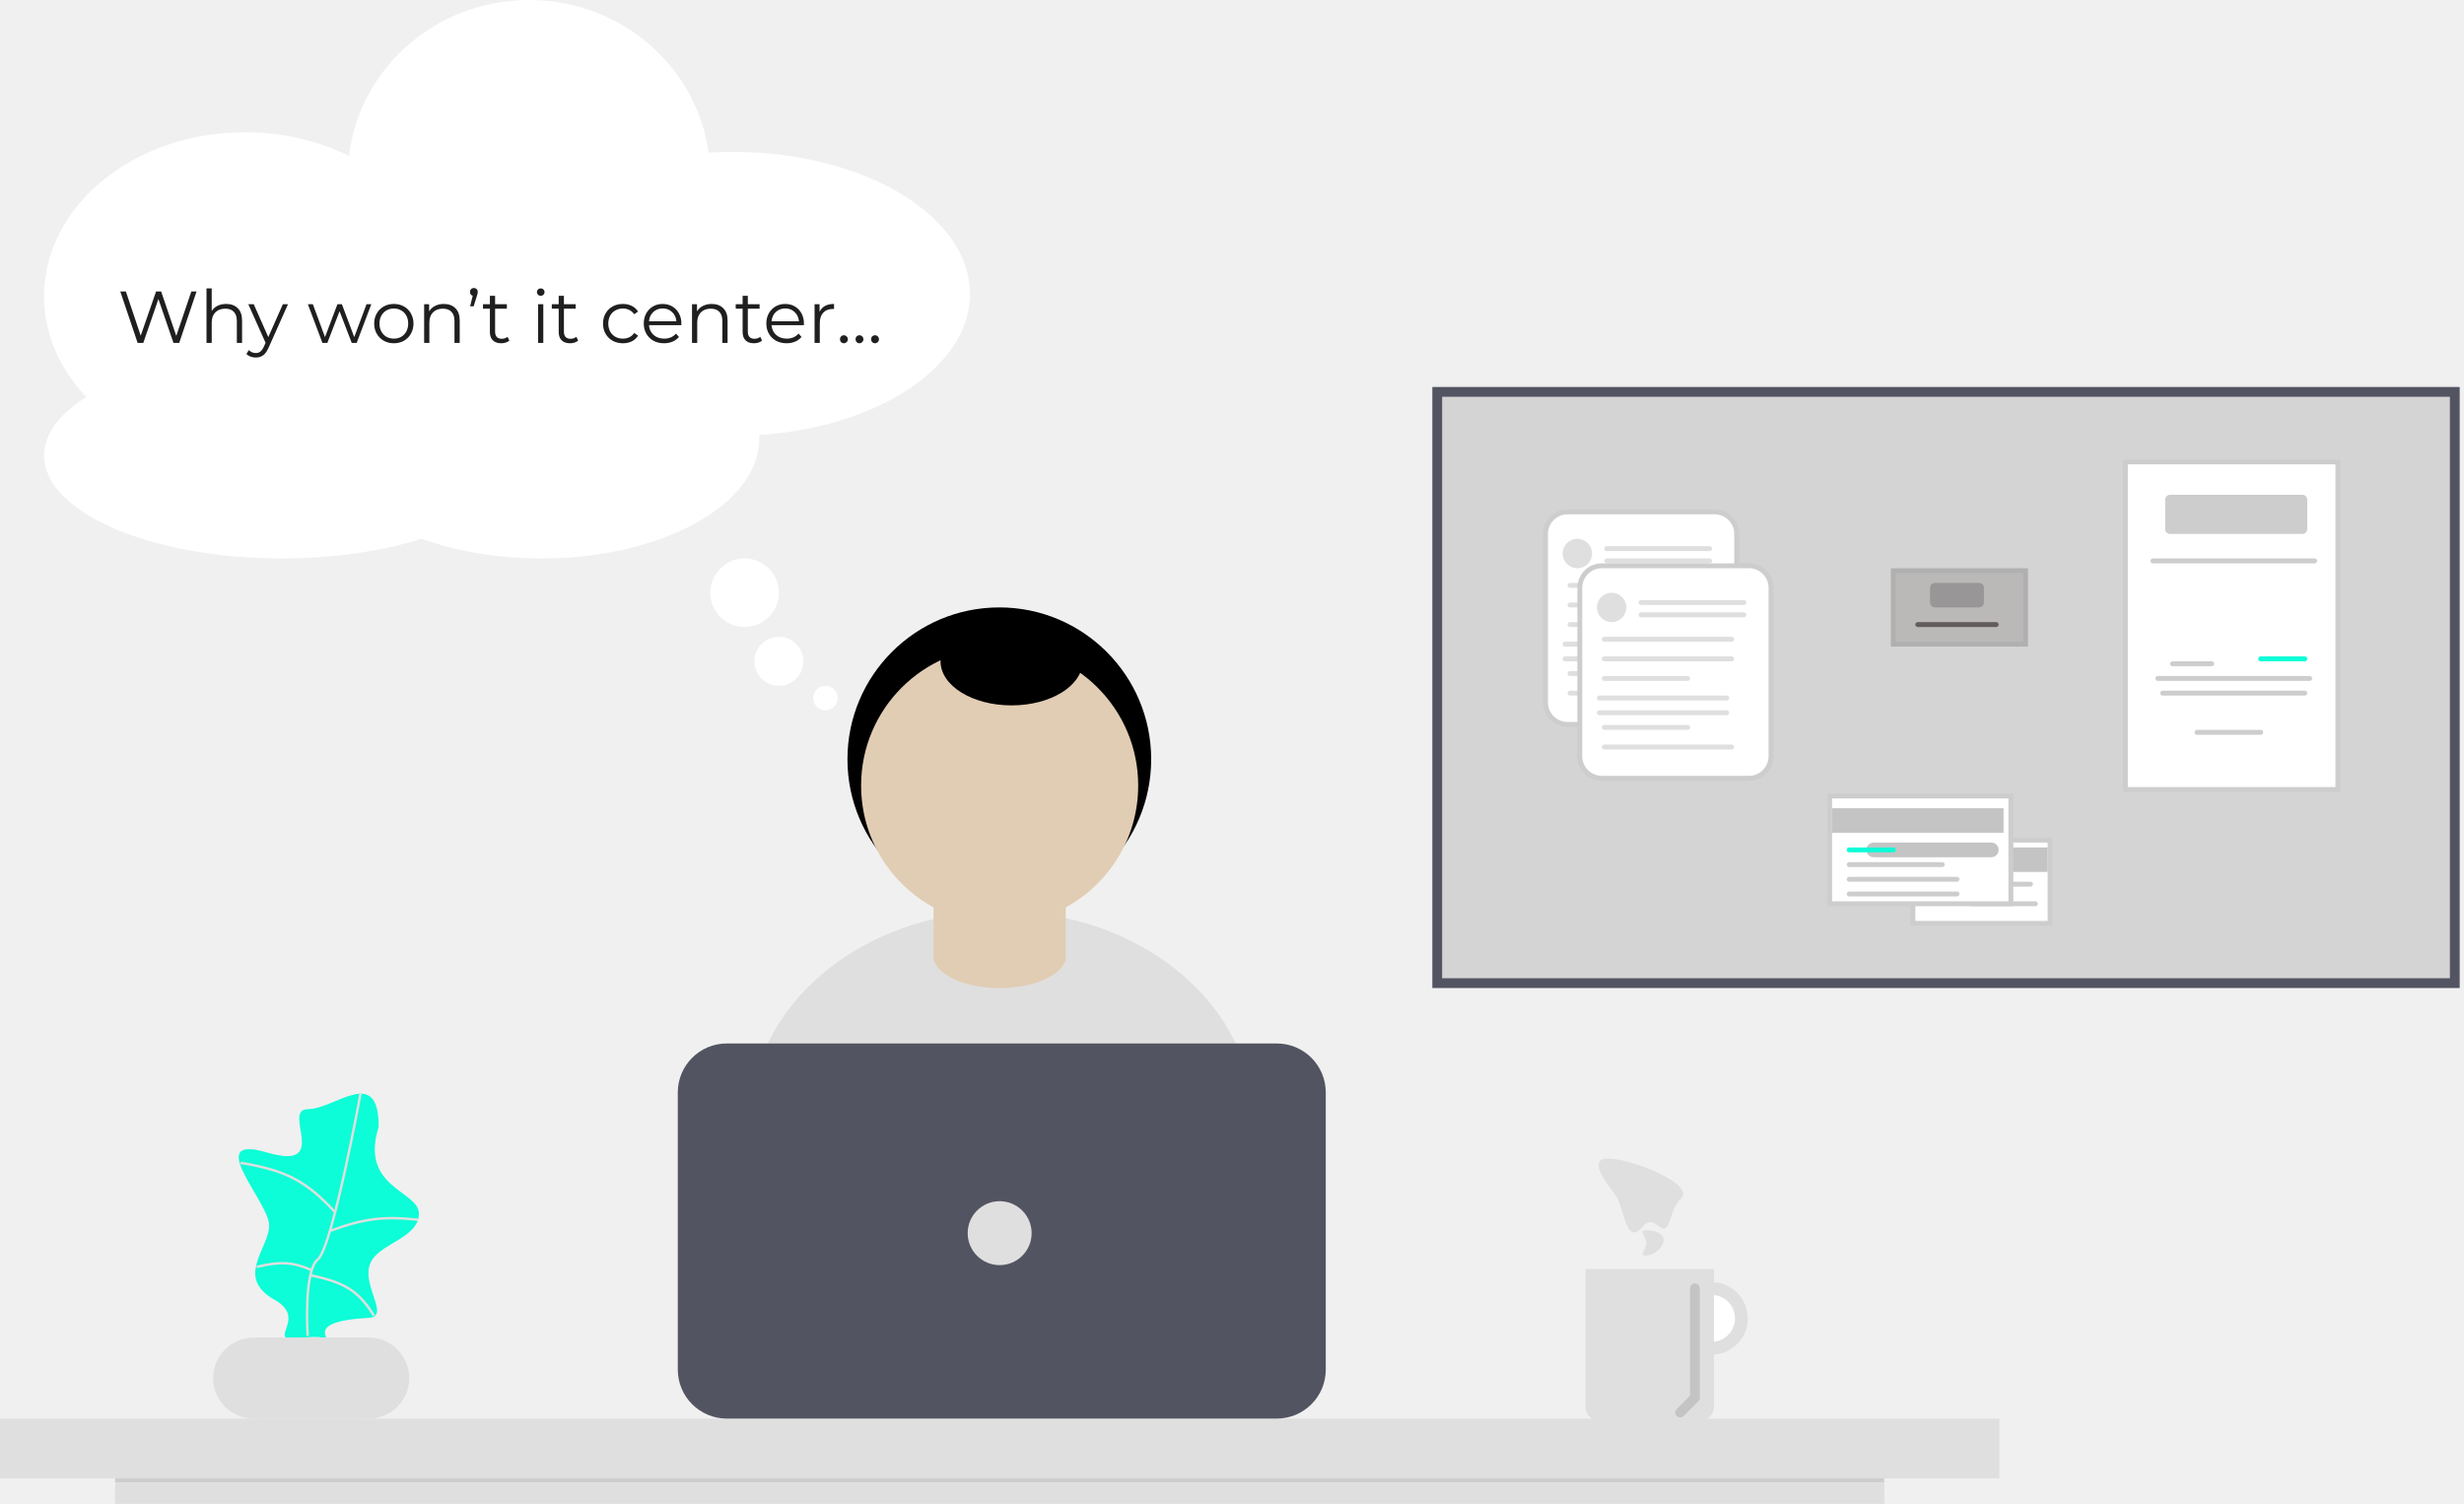
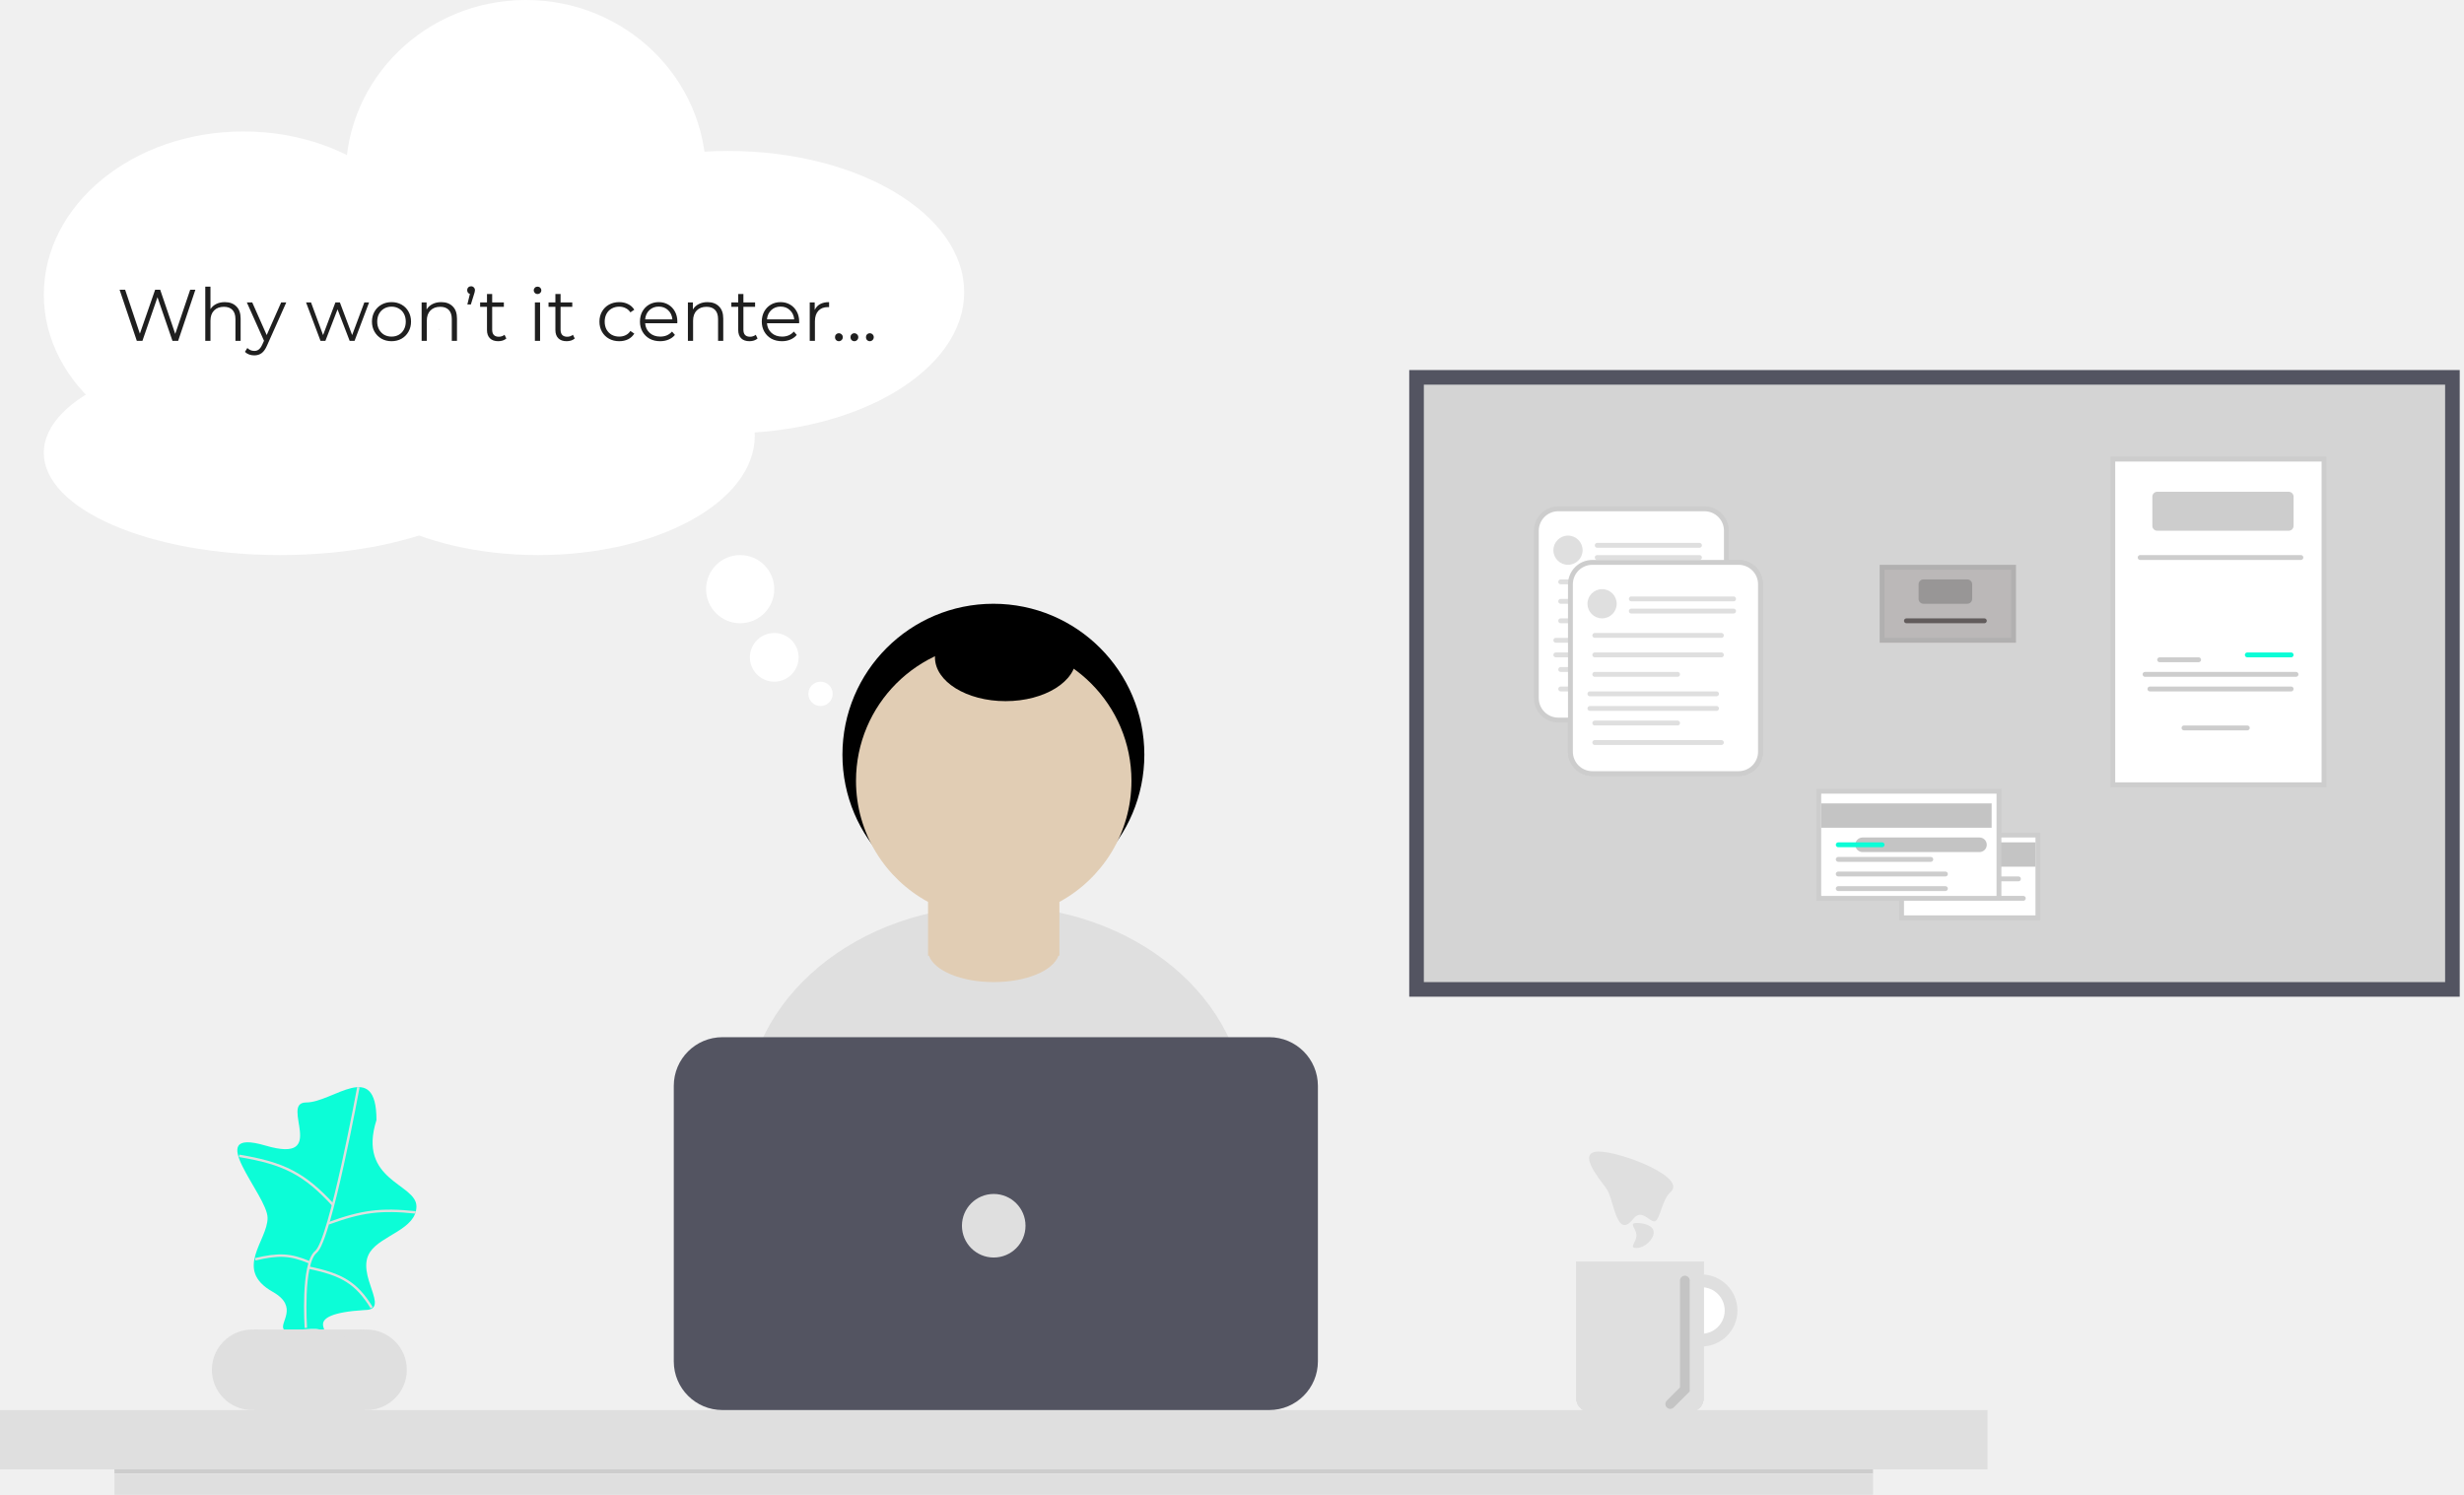
- <svg xmlns="http://www.w3.org/2000/svg" width="503" height="307" viewBox="0 0 503 307" fill="none">
+ <svg xmlns="http://www.w3.org/2000/svg" width="506" height="307" viewBox="0 0 506 307" fill="none">
  <ellipse cx="204.504" cy="228.679" rx="51.343" ry="42.641" fill="#DFDFDF" />
  <rect y="289.595" width="408.137" height="12.183" fill="#DFDFDF" />
  <rect x="23.496" y="301.779" width="361.145" height="0.87" fill="#CDCDCD" />
  <rect x="138.366" y="213.015" width="132.275" height="76.58" rx="10" fill="#535461" />
  <rect x="23.496" y="302.649" width="361.145" height="4.351" fill="#DFDFDF" />
  <circle cx="204.069" cy="251.74" r="6.527" fill="#DFDFDF" />
  <circle cx="204" cy="155" r="31" fill="black" />
  <path fill-rule="evenodd" clip-rule="evenodd" d="M217.557 185.231C226.37 180.441 232.351 171.102 232.351 160.366C232.351 144.746 219.689 132.084 204.069 132.084C188.449 132.084 175.786 144.746 175.786 160.366C175.786 171.102 181.768 180.441 190.58 185.231V195.168V196.294H190.78C191.882 199.366 197.412 201.702 204.069 201.702C210.725 201.702 216.255 199.366 217.358 196.294H217.557V195.168V185.231Z" fill="#E1CDB4" />
  <ellipse cx="206.5" cy="135" rx="14.5" ry="9" fill="black" />
  <path d="M85.518 247.762C85.518 252.475 78.342 253.662 76.02 257.099C72.842 261.802 80.427 269.052 74.89 269.052C61.086 269.886 68.987 274.202 65.66 273.061C64.157 272.546 58.837 273.655 58.315 273.061C57.178 271.769 61.55 268.446 56.001 265.312C47.901 260.738 54.951 254.849 54.951 250.136C54.951 245.424 41.255 231.376 54.515 235.277C67.775 239.179 57.324 226.425 62.862 226.425C68.4 226.425 77.311 217.33 77.311 230.03C73.329 242.542 85.518 243.05 85.518 247.762Z" fill="#0CFDD7" />
  <path d="M73.598 223.286C73.598 223.286 67.84 254.71 64.88 257.105C61.92 259.5 62.808 272.712 62.808 272.712" stroke="#DFDFDF" stroke-width="0.5" />
  <path d="M49.106 237.384C58.32 238.899 62.544 241.098 68.379 247.433" stroke="#DFDFDF" stroke-width="0.5" />
  <path d="M67.471 251.248C74.323 248.748 78.234 248.248 85.349 249" stroke="#DFDFDF" stroke-width="0.5" />
  <path d="M52.415 258.629C57.261 257.473 59.687 257.625 63.525 259.241" stroke="#DFDFDF" stroke-width="0.5" />
  <path d="M63.27 260.317C70.282 261.738 73.184 263.505 76.33 268.572" stroke="#DFDFDF" stroke-width="0.5" />
  <rect x="52.214" y="273.061" width="22.626" height="16.534" fill="#DFDFDF" />
  <circle cx="51.779" cy="281.328" r="8.267" fill="#DFDFDF" />
  <rect width="22.626" height="16.534" transform="matrix(-1 0 0 1 74.8397 273.061)" fill="#DFDFDF" />
  <circle r="8.267" transform="matrix(-1 0 0 1 75.2748 281.328)" fill="#DFDFDF" />
  <circle cx="349.397" cy="269.145" r="7.397" fill="#DFDFDF" />
  <circle cx="349.397" cy="269.145" r="4.786" fill="white" />
  <path d="M323.725 259.137H349.832V287.418C349.832 287.418 347.434 289.304 341.565 290.246C338.493 290.74 329.571 290.246 328.076 290.246C323.725 290.246 323.725 287.418 323.725 287.418V259.137Z" fill="#DFDFDF" />
  <path d="M323.725 259.137H349.832V287.418C349.832 287.418 347.434 289.304 341.565 290.246C338.493 290.74 329.571 290.246 328.076 290.246C323.725 290.246 323.725 287.418 323.725 287.418V259.137Z" fill="#DFDFDF" />
  <path d="M323.725 259.137H349.832V287.418C349.832 287.418 347.434 289.304 341.565 290.246C338.493 290.74 329.571 290.246 328.076 290.246C323.725 290.246 323.725 287.418 323.725 287.418V259.137Z" fill="#DFDFDF" />
  <path d="M323.725 259.137H349.832V287.418C349.832 287.418 347.434 289.304 341.565 290.246C338.493 290.74 329.571 290.246 328.076 290.246C323.725 290.246 323.725 287.418 323.725 287.418V259.137Z" fill="#DFDFDF" />
  <path d="M349.832 259.137H323.725V287.418C323.725 287.418 326.124 289.304 331.992 290.246C335.064 290.74 343.986 290.246 345.481 290.246C349.832 290.246 349.832 287.418 349.832 287.418V259.137Z" fill="#DFDFDF" />
  <path d="M349.832 259.137H323.725V287.418C323.725 287.418 326.124 289.304 331.992 290.246C335.064 290.74 343.986 290.246 345.481 290.246C349.832 290.246 349.832 287.418 349.832 287.418V259.137Z" fill="#DFDFDF" />
  <path d="M349.832 259.137H323.725V287.418C323.725 287.418 326.124 289.304 331.992 290.246C335.064 290.74 343.986 290.246 345.481 290.246C349.832 290.246 349.832 287.418 349.832 287.418V259.137Z" fill="#DFDFDF" />
  <path d="M349.832 259.137H323.725V287.418C323.725 287.418 326.124 289.304 331.992 290.246C335.064 290.74 343.986 290.246 345.481 290.246C349.832 290.246 349.832 287.418 349.832 287.418V259.137Z" fill="#DFDFDF" />
  <path d="M343.066 244.822C341.274 246.403 340.949 250.368 339.888 250.811C338.898 251.223 337.178 248.079 335.447 250.281C331.862 254.844 331.496 246.207 329.825 244.007C328.155 241.807 323.818 236.511 328.318 236.511C332.818 236.511 346.528 241.767 343.066 244.822Z" fill="#DFDFDF" />
  <path d="M339.603 253.133C339.603 254.55 337.723 256.31 336.059 256.31C334.394 256.31 336.059 255.161 336.059 253.744C336.059 252.326 334.394 251.177 336.059 251.177C337.723 251.177 339.603 251.715 339.603 253.133Z" fill="#DFDFDF" />
-   <rect x="293.397" y="80" width="207.725" height="120.702" fill="#D4D4D4" stroke="#535461" stroke-width="2" />
+   <rect x="290.897" y="77.5" width="212.725" height="125.702" fill="#D4D4D4" stroke="#535461" stroke-width="3" />
  <circle cx="168.5" cy="142.5" r="2.5" fill="white" />
  <circle cx="159" cy="135" r="5" fill="white" />
  <circle cx="152" cy="121" r="7" fill="white" />
  <ellipse cx="50" cy="60.5" rx="41" ry="33.5" fill="white" />
  <ellipse cx="108" cy="36" rx="37" ry="36" fill="white" />
  <ellipse cx="149.5" cy="60" rx="48.5" ry="29" fill="white" />
  <ellipse cx="57.5" cy="93" rx="48.5" ry="21" fill="white" />
  <ellipse cx="110.5" cy="89.5" rx="44.5" ry="24.5" fill="white" />
  <path d="M40.125 59.5L36.585 70H35.415L32.34 61.045L29.25 70H28.095L24.555 59.5H25.695L28.725 68.53L31.86 59.5H32.895L35.985 68.575L39.06 59.5H40.125ZM46.175 62.05C47.165 62.05 47.95 62.34 48.53 62.92C49.12 63.49 49.415 64.325 49.415 65.425V70H48.35V65.53C48.35 64.71 48.145 64.085 47.735 63.655C47.325 63.225 46.74 63.01 45.98 63.01C45.13 63.01 44.455 63.265 43.955 63.775C43.465 64.275 43.22 64.97 43.22 65.86V70H42.155V58.87H43.22V63.49C43.51 63.03 43.91 62.675 44.42 62.425C44.93 62.175 45.515 62.05 46.175 62.05ZM58.79 62.11L54.845 70.945C54.525 71.685 54.155 72.21 53.735 72.52C53.315 72.83 52.81 72.985 52.22 72.985C51.84 72.985 51.485 72.925 51.155 72.805C50.825 72.685 50.54 72.505 50.3 72.265L50.795 71.47C51.195 71.87 51.675 72.07 52.235 72.07C52.595 72.07 52.9 71.97 53.15 71.77C53.41 71.57 53.65 71.23 53.87 70.75L54.215 69.985L50.69 62.11H51.8L54.77 68.815L57.74 62.11H58.79ZM75.796 62.11L72.811 70H71.805L69.316 63.535L66.826 70H65.82L62.85 62.11H63.87L66.346 68.815L68.88 62.11H69.796L72.316 68.815L74.82 62.11H75.796ZM80.404 70.075C79.644 70.075 78.959 69.905 78.349 69.565C77.739 69.215 77.259 68.735 76.909 68.125C76.559 67.515 76.384 66.825 76.384 66.055C76.384 65.285 76.559 64.595 76.909 63.985C77.259 63.375 77.739 62.9 78.349 62.56C78.959 62.22 79.644 62.05 80.404 62.05C81.164 62.05 81.849 62.22 82.459 62.56C83.069 62.9 83.544 63.375 83.884 63.985C84.234 64.595 84.409 65.285 84.409 66.055C84.409 66.825 84.234 67.515 83.884 68.125C83.544 68.735 83.069 69.215 82.459 69.565C81.849 69.905 81.164 70.075 80.404 70.075ZM80.404 69.13C80.964 69.13 81.464 69.005 81.904 68.755C82.354 68.495 82.704 68.13 82.954 67.66C83.204 67.19 83.329 66.655 83.329 66.055C83.329 65.455 83.204 64.92 82.954 64.45C82.704 63.98 82.354 63.62 81.904 63.37C81.464 63.11 80.964 62.98 80.404 62.98C79.844 62.98 79.339 63.11 78.889 63.37C78.449 63.62 78.099 63.98 77.839 64.45C77.589 64.92 77.464 65.455 77.464 66.055C77.464 66.655 77.589 67.19 77.839 67.66C78.099 68.13 78.449 68.495 78.889 68.755C79.339 69.005 79.844 69.13 80.404 69.13ZM90.604 62.05C91.594 62.05 92.379 62.34 92.959 62.92C93.549 63.49 93.844 64.325 93.844 65.425V70H92.779V65.53C92.779 64.71 92.574 64.085 92.164 63.655C91.754 63.225 91.169 63.01 90.409 63.01C89.559 63.01 88.884 63.265 88.384 63.775C87.894 64.275 87.649 64.97 87.649 65.86V70H86.584V62.11H87.604V63.565C87.894 63.085 88.294 62.715 88.804 62.455C89.324 62.185 89.924 62.05 90.604 62.05ZM96.738 58.795C96.968 58.795 97.158 58.875 97.308 59.035C97.458 59.185 97.533 59.375 97.533 59.605C97.533 59.725 97.513 59.855 97.473 59.995C97.443 60.125 97.398 60.28 97.338 60.46L96.693 62.53H95.973L96.498 60.37C96.328 60.32 96.193 60.23 96.093 60.1C95.993 59.96 95.943 59.795 95.943 59.605C95.943 59.365 96.018 59.17 96.168 59.02C96.318 58.87 96.508 58.795 96.738 58.795ZM103.981 69.52C103.781 69.7 103.531 69.84 103.231 69.94C102.941 70.03 102.636 70.075 102.316 70.075C101.576 70.075 101.006 69.875 100.606 69.475C100.206 69.075 100.006 68.51 100.006 67.78V63.01H98.596V62.11H100.006V60.385H101.071V62.11H103.471V63.01H101.071V67.72C101.071 68.19 101.186 68.55 101.416 68.8C101.656 69.04 101.996 69.16 102.436 69.16C102.656 69.16 102.866 69.125 103.066 69.055C103.276 68.985 103.456 68.885 103.606 68.755L103.981 69.52ZM109.845 62.11H110.91V70H109.845V62.11ZM110.385 60.385C110.165 60.385 109.98 60.31 109.83 60.16C109.68 60.01 109.605 59.83 109.605 59.62C109.605 59.42 109.68 59.245 109.83 59.095C109.98 58.945 110.165 58.87 110.385 58.87C110.605 58.87 110.79 58.945 110.94 59.095C111.09 59.235 111.165 59.405 111.165 59.605C111.165 59.825 111.09 60.01 110.94 60.16C110.79 60.31 110.605 60.385 110.385 60.385ZM118.029 69.52C117.829 69.7 117.579 69.84 117.279 69.94C116.989 70.03 116.684 70.075 116.364 70.075C115.624 70.075 115.054 69.875 114.654 69.475C114.254 69.075 114.054 68.51 114.054 67.78V63.01H112.644V62.11H114.054V60.385H115.119V62.11H117.519V63.01H115.119V67.72C115.119 68.19 115.234 68.55 115.464 68.8C115.704 69.04 116.044 69.16 116.484 69.16C116.704 69.16 116.914 69.125 117.114 69.055C117.324 68.985 117.504 68.885 117.654 68.755L118.029 69.52ZM127.163 70.075C126.383 70.075 125.683 69.905 125.063 69.565C124.453 69.225 123.973 68.75 123.623 68.14C123.273 67.52 123.098 66.825 123.098 66.055C123.098 65.285 123.273 64.595 123.623 63.985C123.973 63.375 124.453 62.9 125.063 62.56C125.683 62.22 126.383 62.05 127.163 62.05C127.843 62.05 128.448 62.185 128.978 62.455C129.518 62.715 129.943 63.1 130.253 63.61L129.458 64.15C129.198 63.76 128.868 63.47 128.468 63.28C128.068 63.08 127.633 62.98 127.163 62.98C126.593 62.98 126.078 63.11 125.618 63.37C125.168 63.62 124.813 63.98 124.553 64.45C124.303 64.92 124.178 65.455 124.178 66.055C124.178 66.665 124.303 67.205 124.553 67.675C124.813 68.135 125.168 68.495 125.618 68.755C126.078 69.005 126.593 69.13 127.163 69.13C127.633 69.13 128.068 69.035 128.468 68.845C128.868 68.655 129.198 68.365 129.458 67.975L130.253 68.515C129.943 69.025 129.518 69.415 128.978 69.685C128.438 69.945 127.833 70.075 127.163 70.075ZM139.084 66.385H132.484C132.544 67.205 132.859 67.87 133.429 68.38C133.999 68.88 134.719 69.13 135.589 69.13C136.079 69.13 136.529 69.045 136.939 68.875C137.349 68.695 137.704 68.435 138.004 68.095L138.604 68.785C138.254 69.205 137.814 69.525 137.284 69.745C136.764 69.965 136.189 70.075 135.559 70.075C134.749 70.075 134.029 69.905 133.399 69.565C132.779 69.215 132.294 68.735 131.944 68.125C131.594 67.515 131.419 66.825 131.419 66.055C131.419 65.285 131.584 64.595 131.914 63.985C132.254 63.375 132.714 62.9 133.294 62.56C133.884 62.22 134.544 62.05 135.274 62.05C136.004 62.05 136.659 62.22 137.239 62.56C137.819 62.9 138.274 63.375 138.604 63.985C138.934 64.585 139.099 65.275 139.099 66.055L139.084 66.385ZM135.274 62.965C134.514 62.965 133.874 63.21 133.354 63.7C132.844 64.18 132.554 64.81 132.484 65.59H138.079C138.009 64.81 137.714 64.18 137.194 63.7C136.684 63.21 136.044 62.965 135.274 62.965ZM145.286 62.05C146.276 62.05 147.061 62.34 147.641 62.92C148.231 63.49 148.526 64.325 148.526 65.425V70H147.461V65.53C147.461 64.71 147.256 64.085 146.846 63.655C146.436 63.225 145.851 63.01 145.091 63.01C144.241 63.01 143.566 63.265 143.066 63.775C142.576 64.275 142.331 64.97 142.331 65.86V70H141.266V62.11H142.286V63.565C142.576 63.085 142.976 62.715 143.486 62.455C144.006 62.185 144.606 62.05 145.286 62.05ZM155.573 69.52C155.373 69.7 155.123 69.84 154.823 69.94C154.533 70.03 154.228 70.075 153.908 70.075C153.168 70.075 152.598 69.875 152.198 69.475C151.798 69.075 151.598 68.51 151.598 67.78V63.01H150.188V62.11H151.598V60.385H152.663V62.11H155.063V63.01H152.663V67.72C152.663 68.19 152.778 68.55 153.008 68.8C153.248 69.04 153.588 69.16 154.028 69.16C154.248 69.16 154.458 69.125 154.658 69.055C154.868 68.985 155.048 68.885 155.198 68.755L155.573 69.52ZM164.103 66.385H157.503C157.563 67.205 157.878 67.87 158.448 68.38C159.018 68.88 159.738 69.13 160.608 69.13C161.098 69.13 161.548 69.045 161.958 68.875C162.368 68.695 162.723 68.435 163.023 68.095L163.623 68.785C163.273 69.205 162.833 69.525 162.303 69.745C161.783 69.965 161.208 70.075 160.578 70.075C159.768 70.075 159.048 69.905 158.418 69.565C157.798 69.215 157.313 68.735 156.963 68.125C156.613 67.515 156.438 66.825 156.438 66.055C156.438 65.285 156.603 64.595 156.933 63.985C157.273 63.375 157.733 62.9 158.313 62.56C158.903 62.22 159.563 62.05 160.293 62.05C161.023 62.05 161.678 62.22 162.258 62.56C162.838 62.9 163.293 63.375 163.623 63.985C163.953 64.585 164.118 65.275 164.118 66.055L164.103 66.385ZM160.293 62.965C159.533 62.965 158.893 63.21 158.373 63.7C157.863 64.18 157.573 64.81 157.503 65.59H163.098C163.028 64.81 162.733 64.18 162.213 63.7C161.703 63.21 161.063 62.965 160.293 62.965ZM167.306 63.655C167.556 63.125 167.926 62.725 168.416 62.455C168.916 62.185 169.531 62.05 170.261 62.05V63.085L170.006 63.07C169.176 63.07 168.526 63.325 168.056 63.835C167.586 64.345 167.351 65.06 167.351 65.98V70H166.286V62.11H167.306V63.655ZM172.265 70.075C172.045 70.075 171.855 69.995 171.695 69.835C171.545 69.675 171.47 69.48 171.47 69.25C171.47 69.02 171.545 68.83 171.695 68.68C171.855 68.52 172.045 68.44 172.265 68.44C172.485 68.44 172.675 68.52 172.835 68.68C172.995 68.83 173.075 69.02 173.075 69.25C173.075 69.48 172.995 69.675 172.835 69.835C172.675 69.995 172.485 70.075 172.265 70.075ZM175.444 70.075C175.224 70.075 175.034 69.995 174.874 69.835C174.724 69.675 174.649 69.48 174.649 69.25C174.649 69.02 174.724 68.83 174.874 68.68C175.034 68.52 175.224 68.44 175.444 68.44C175.664 68.44 175.854 68.52 176.014 68.68C176.174 68.83 176.254 69.02 176.254 69.25C176.254 69.48 176.174 69.675 176.014 69.835C175.854 69.995 175.664 70.075 175.444 70.075ZM178.622 70.075C178.402 70.075 178.212 69.995 178.052 69.835C177.902 69.675 177.827 69.48 177.827 69.25C177.827 69.02 177.902 68.83 178.052 68.68C178.212 68.52 178.402 68.44 178.622 68.44C178.842 68.44 179.032 68.52 179.192 68.68C179.352 68.83 179.432 69.02 179.432 69.25C179.432 69.48 179.352 69.675 179.192 69.835C179.032 69.995 178.842 70.075 178.622 70.075Z" fill="#1F1F1F" />
  <rect x="386.5" y="116.5" width="27" height="15" fill="#BBB8B8" stroke="#B1B0B0" />
  <rect x="394" y="119" width="11" height="5" rx="1" fill="#989696" />
  <line x1="391.5" y1="127.5" x2="407.5" y2="127.5" stroke="#625C5C" stroke-linecap="round" />
  <path d="M346 263V285.354L343 288.354" stroke="#C4C4C4" stroke-width="2" stroke-linecap="round" />
  <rect x="390.5" y="171.5" width="28" height="17" fill="white" stroke="#CDCDCD" />
  <rect x="393" y="173" width="25" height="5" fill="#C4C4C4" />
  <line x1="400.5" y1="180.5" x2="414.5" y2="180.5" stroke="#CDCDCD" stroke-linecap="round" />
  <line x1="402.5" y1="184.5" x2="415.5" y2="184.5" stroke="#CDCDCD" stroke-linecap="round" />
  <rect x="373.5" y="162.5" width="37" height="22" fill="white" stroke="#CDCDCD" />
  <path d="M374 165H409V170H374V165Z" fill="#C4C4C4" />
  <rect x="381" y="172" width="27" height="3" rx="1.5" fill="#C4C4C4" />
  <line x1="377.5" y1="173.5" x2="386.5" y2="173.5" stroke="#0CFDD7" stroke-linecap="round" />
  <line x1="377.5" y1="176.5" x2="396.5" y2="176.5" stroke="#CDCDCD" stroke-linecap="round" />
  <line x1="377.5" y1="182.5" x2="399.5" y2="182.5" stroke="#CDCDCD" stroke-linecap="round" />
  <line x1="377.5" y1="179.5" x2="399.5" y2="179.5" stroke="#CDCDCD" stroke-linecap="round" />
  <rect x="433.874" y="94.294" width="43.382" height="66.878" fill="white" stroke="#CDCDCD" />
  <line x1="439.5" y1="114.5" x2="472.5" y2="114.5" stroke="#CDCDCD" stroke-linecap="round" />
  <line x1="443.5" y1="135.5" x2="451.5" y2="135.5" stroke="#CDCDCD" stroke-linecap="round" />
  <line x1="461.5" y1="134.5" x2="470.5" y2="134.5" stroke="#0CFDD7" stroke-linecap="round" />
  <line x1="440.5" y1="138.5" x2="471.5" y2="138.5" stroke="#CDCDCD" stroke-linecap="round" />
  <line x1="441.5" y1="141.5" x2="470.5" y2="141.5" stroke="#CDCDCD" stroke-linecap="round" />
  <line x1="448.5" y1="149.5" x2="461.5" y2="149.5" stroke="#CDCDCD" stroke-linecap="round" />
  <rect x="442" y="101" width="29" height="8" rx="1" fill="#CDCDCD" />
  <rect x="322.5" y="115.5" width="39.031" height="43.382" rx="4.5" fill="white" stroke="#CDCDCD" />
  <line x1="327.5" y1="152.5" x2="353.5" y2="152.5" stroke="#DFDFDF" stroke-linecap="round" />
  <line x1="327.5" y1="148.5" x2="344.5" y2="148.5" stroke="#DFDFDF" stroke-linecap="round" />
  <line x1="327.5" y1="134.5" x2="353.5" y2="134.5" stroke="#DFDFDF" stroke-linecap="round" />
  <line x1="327.5" y1="138.5" x2="344.5" y2="138.5" stroke="#DFDFDF" stroke-linecap="round" />
  <line x1="327.5" y1="130.5" x2="353.5" y2="130.5" stroke="#DFDFDF" stroke-linecap="round" />
  <line x1="326.5" y1="142.5" x2="352.5" y2="142.5" stroke="#DFDFDF" stroke-linecap="round" />
  <circle cx="329" cy="124" r="3" fill="#DFDFDF" />
  <path d="M335 125.5H345.5H356M335 123H356" stroke="#DFDFDF" stroke-linecap="round" />
  <line x1="326.5" y1="145.5" x2="352.5" y2="145.5" stroke="#DFDFDF" stroke-linecap="round" />
  <rect x="315.5" y="104.5" width="39.031" height="43.382" rx="4.5" fill="white" stroke="#CDCDCD" />
  <line x1="320.5" y1="141.5" x2="346.5" y2="141.5" stroke="#DFDFDF" stroke-linecap="round" />
  <line x1="320.5" y1="137.5" x2="337.5" y2="137.5" stroke="#DFDFDF" stroke-linecap="round" />
  <line x1="320.5" y1="123.5" x2="346.5" y2="123.5" stroke="#DFDFDF" stroke-linecap="round" />
  <line x1="320.5" y1="127.5" x2="337.5" y2="127.5" stroke="#DFDFDF" stroke-linecap="round" />
  <line x1="320.5" y1="119.5" x2="346.5" y2="119.5" stroke="#DFDFDF" stroke-linecap="round" />
  <line x1="319.5" y1="131.5" x2="345.5" y2="131.5" stroke="#DFDFDF" stroke-linecap="round" />
  <circle cx="322" cy="113" r="3" fill="#DFDFDF" />
  <path d="M328 114.5H338.5H349M328 112H349" stroke="#DFDFDF" stroke-linecap="round" />
  <line x1="319.5" y1="134.5" x2="345.5" y2="134.5" stroke="#DFDFDF" stroke-linecap="round" />
  <rect x="322.5" y="115.5" width="39.031" height="43.382" rx="4.5" fill="white" stroke="#CDCDCD" />
  <line x1="327.5" y1="152.5" x2="353.5" y2="152.5" stroke="#DFDFDF" stroke-linecap="round" />
  <line x1="327.5" y1="148.5" x2="344.5" y2="148.5" stroke="#DFDFDF" stroke-linecap="round" />
  <line x1="327.5" y1="134.5" x2="353.5" y2="134.5" stroke="#DFDFDF" stroke-linecap="round" />
  <line x1="327.5" y1="138.5" x2="344.5" y2="138.5" stroke="#DFDFDF" stroke-linecap="round" />
  <line x1="327.5" y1="130.5" x2="353.5" y2="130.5" stroke="#DFDFDF" stroke-linecap="round" />
  <line x1="326.5" y1="142.5" x2="352.5" y2="142.5" stroke="#DFDFDF" stroke-linecap="round" />
  <circle cx="329" cy="124" r="3" fill="#DFDFDF" />
  <path d="M335 125.5H345.5H356M335 123H356" stroke="#DFDFDF" stroke-linecap="round" />
  <line x1="326.5" y1="145.5" x2="352.5" y2="145.5" stroke="#DFDFDF" stroke-linecap="round" />
</svg>
